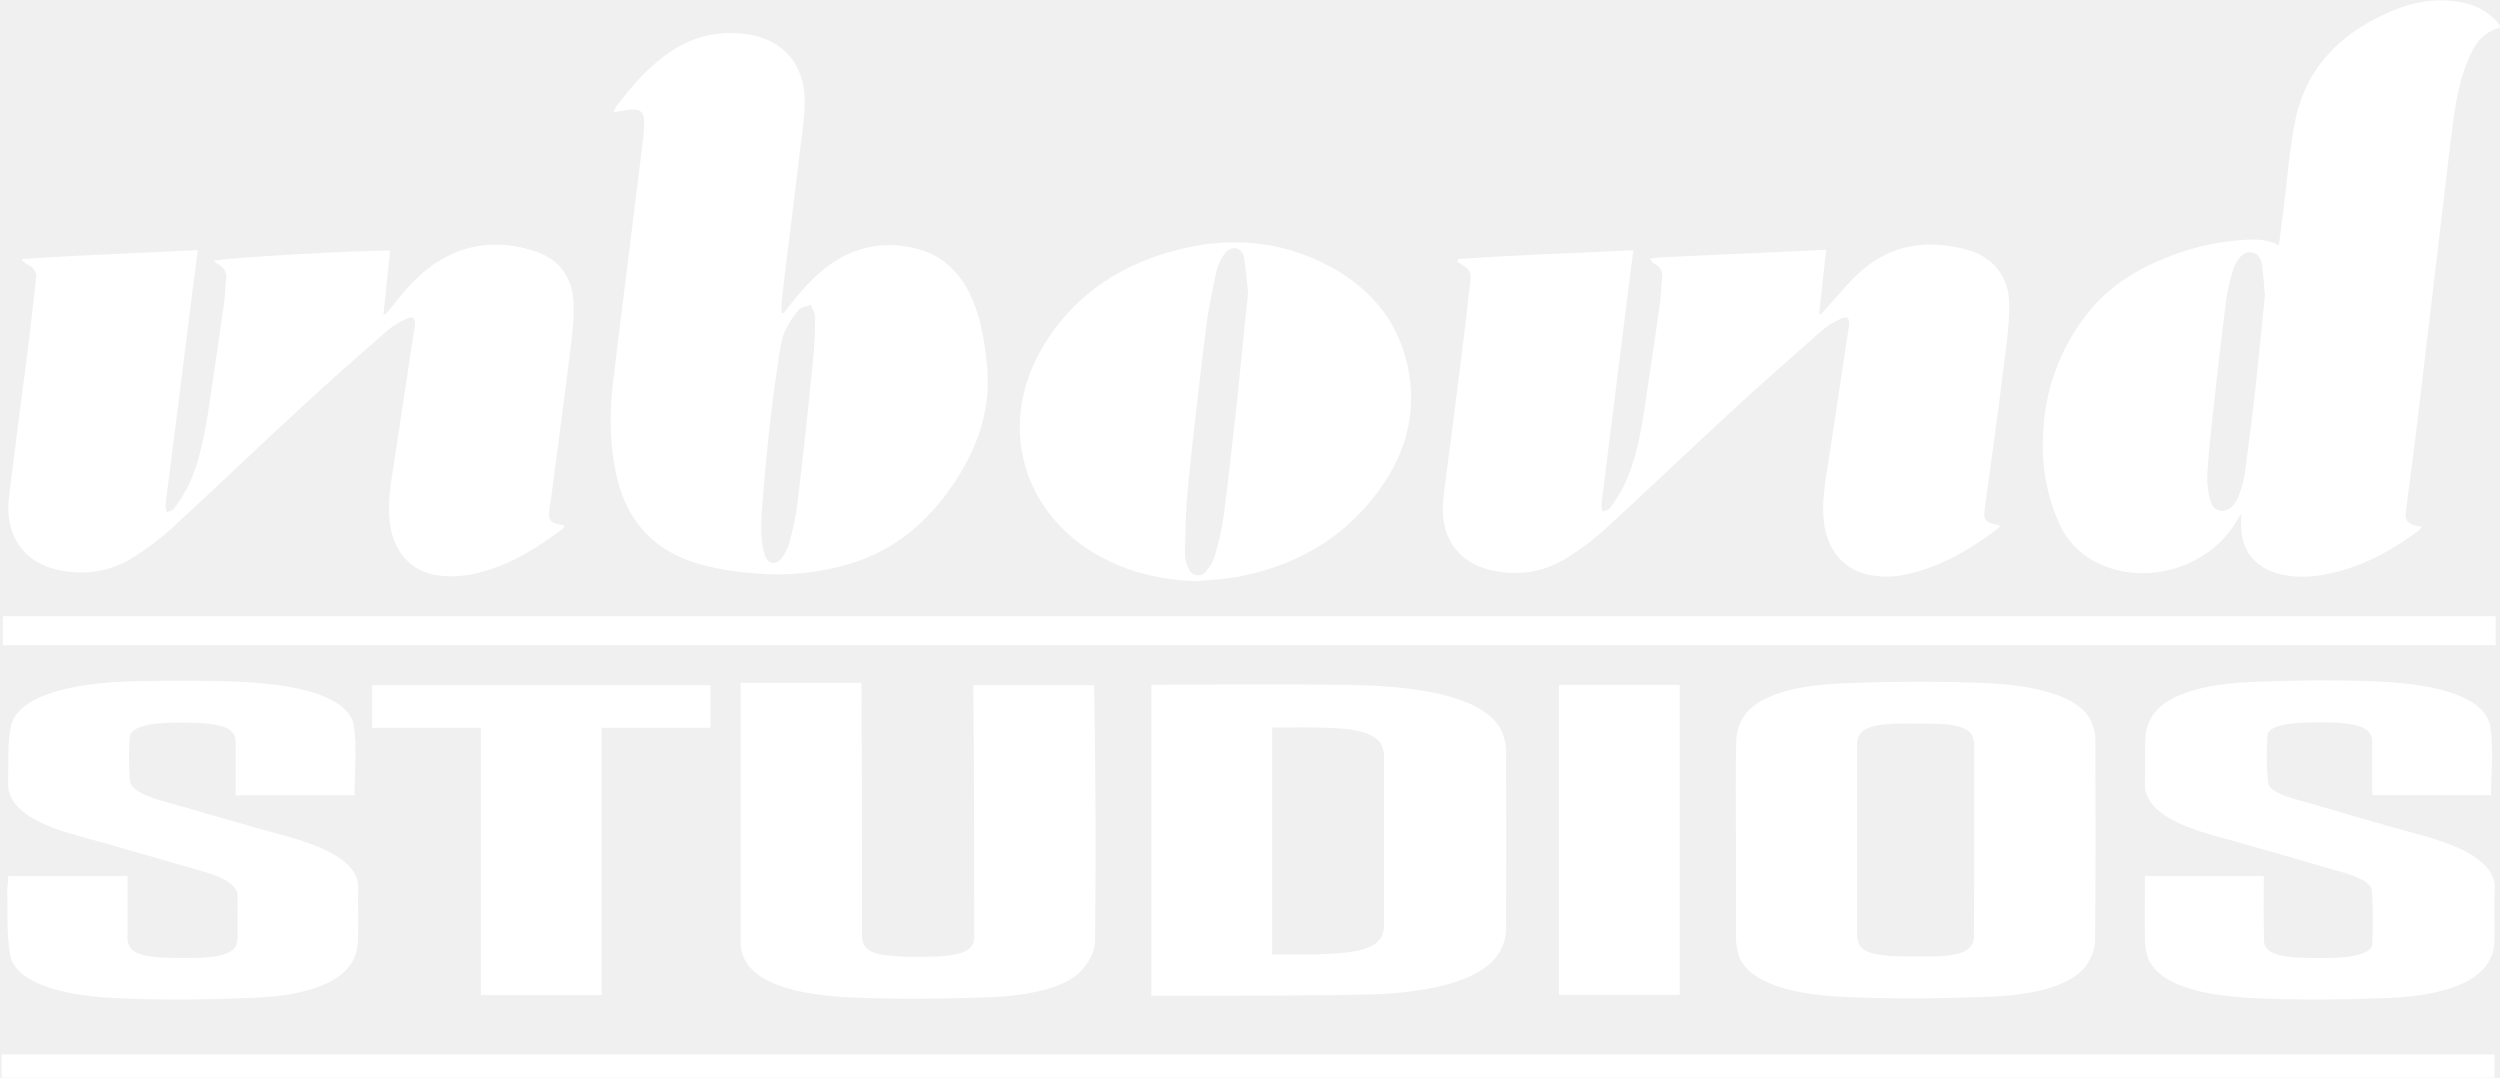
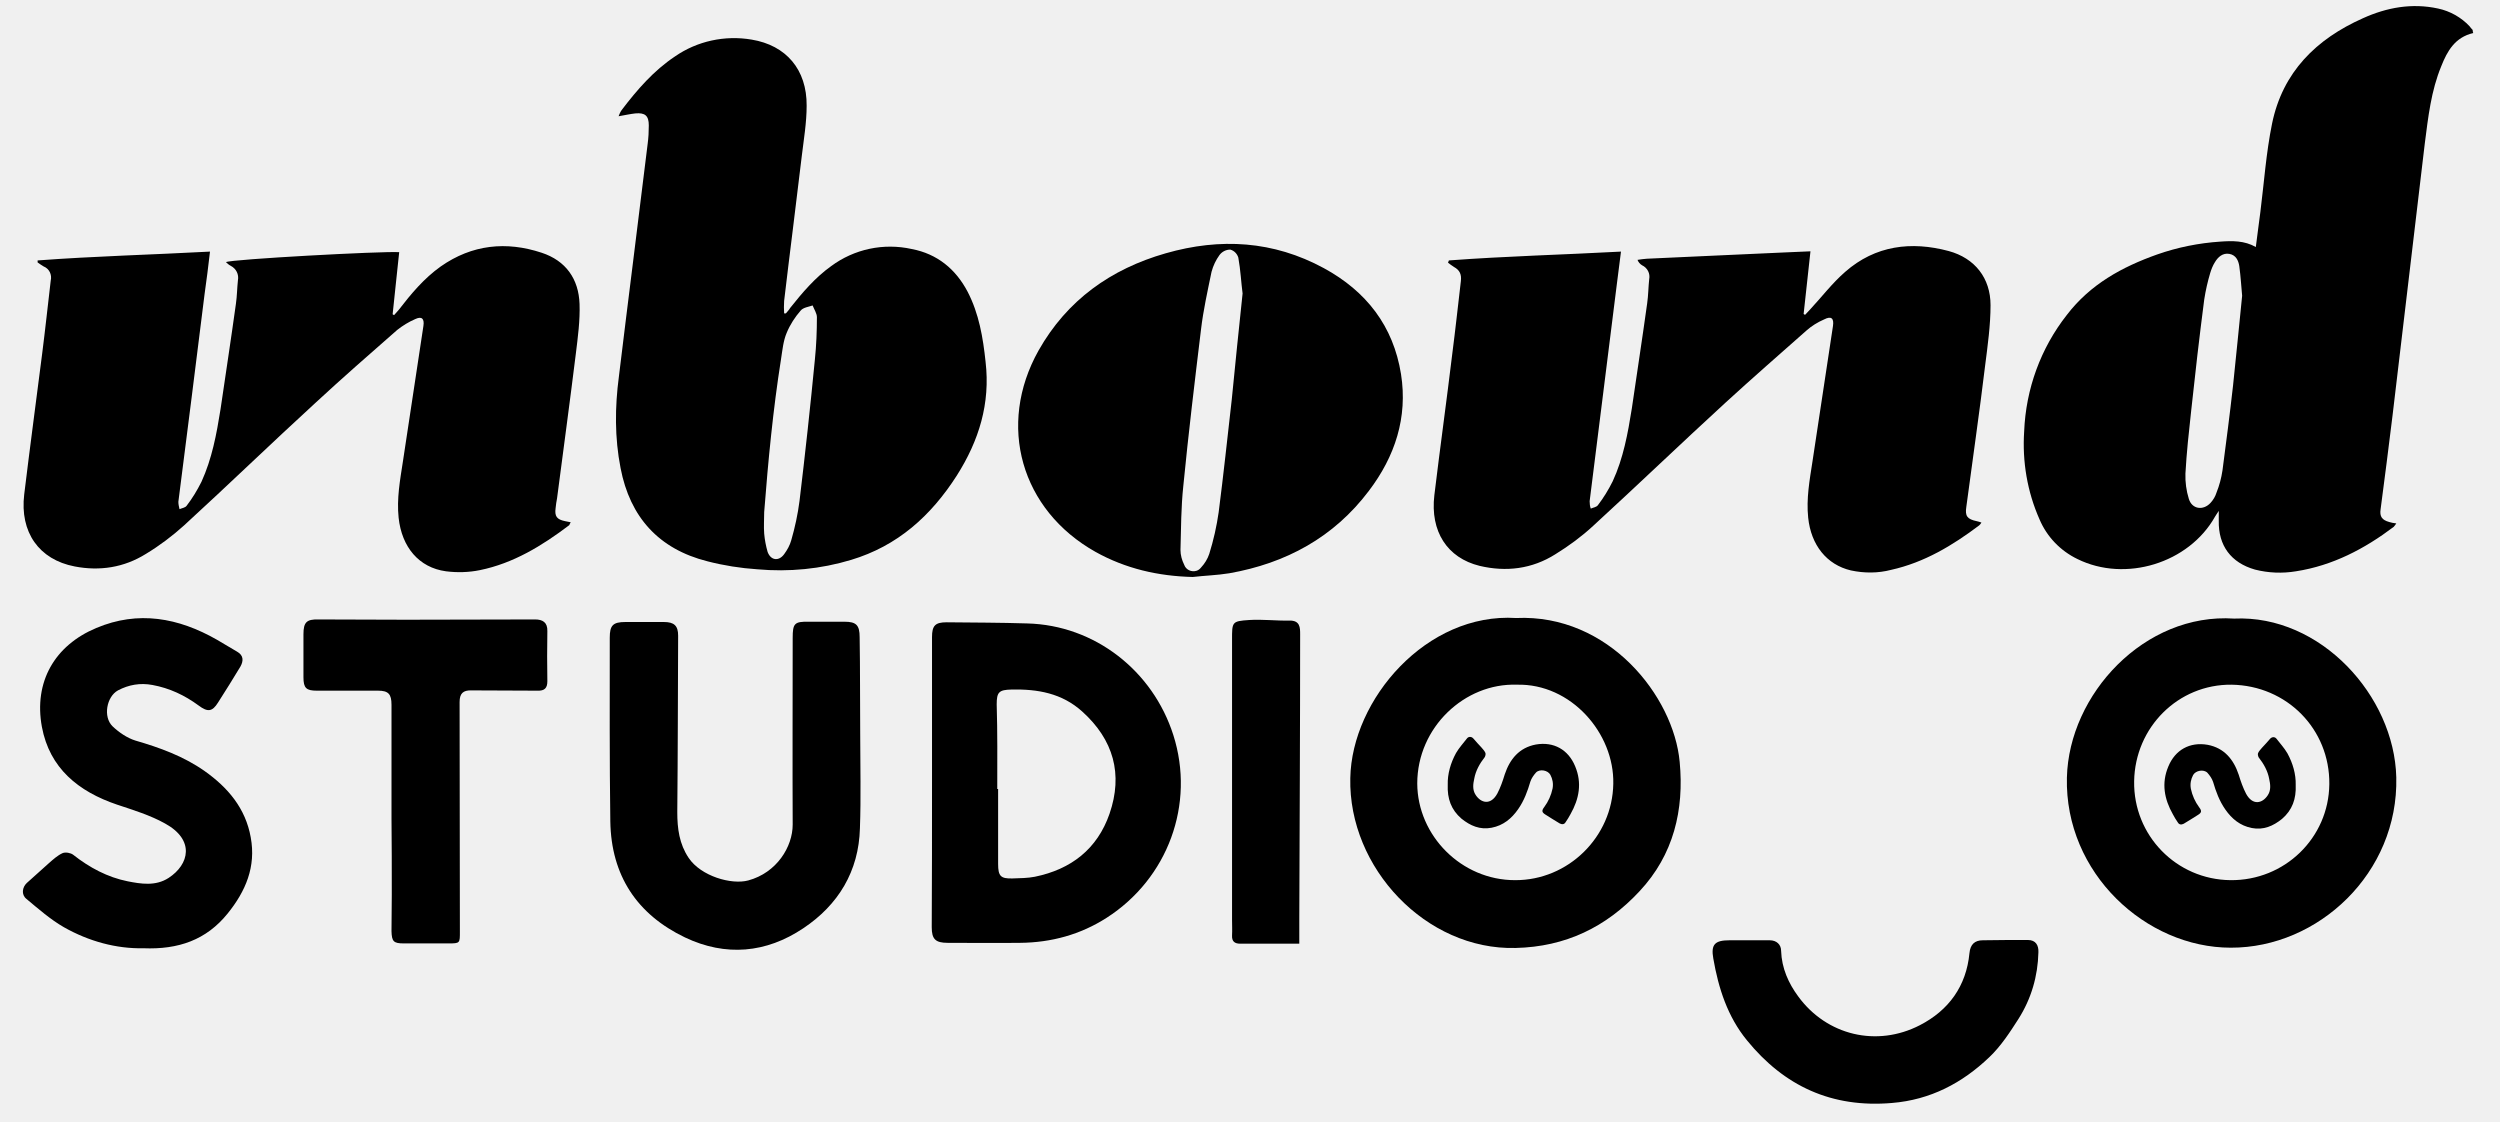
- <svg xmlns="http://www.w3.org/2000/svg" version="1.1" id="Layer_1" x="0px" y="0px" viewBox="0 0 862.5 371.8" style="enable-background:new 0 0 862.5 371.8;" xml:space="preserve">
-   <style type="text/css">
- 	.st0{fill:#FFFFFF;}
- </style>
+ <svg xmlns="http://www.w3.org/2000/svg" version="1.1" id="Layer_1" x="0px" y="0px" viewBox="0 0 877.4 393.6" style="enable-background:new 0 0 877.4 393.6;" xml:space="preserve">
  <g>
-     <path class="st0" d="M397.2,343.5V236.3c1.6,0,3-0.1,4.4-0.1c19.3,0,38.5-0.1,57.8,0c6.6,0,13.3,0.2,19.8,0.7   c22.6,1.8,35.9,7.3,39.2,16.2c0.8,1.9,1.2,4,1.2,6.1c0.1,20.4,0.1,40.8,0,61.1c0,2.7-0.7,5.3-2,7.7c-4.7,9-20.6,14.4-45.3,15.1   c-15.5,0.4-31,0.3-46.6,0.4C416.3,343.5,407,343.5,397.2,343.5z M438.9,251v78.3h10.5c21.6,0,28.1-2.4,28.1-10.4   c0-19.2,0-38.5,0-57.7c0-1.6-0.3-3.2-1.1-4.6c-1.8-3.1-7.5-5.1-16-5.4C453.3,250.8,446.1,251,438.9,251z" />
-     <path class="st0" d="M598.9,289.7c0-11.4-0.2-22.9,0.1-34.3c0.1-2.9,1-5.8,2.6-8.2c4.2-6.5,15.7-10.7,33.4-11.4   c16.1-0.7,32.7-0.8,48.9-0.2c22.7,0.9,35.4,6.1,38.1,14.6c0.6,1.7,0.9,3.4,0.9,5.2c0.1,23,0.1,46-0.1,68.9c-0.1,3-1.1,5.9-2.8,8.4   c-4.1,6.2-15.1,10.3-32,11.1c-16.8,0.7-34,0.9-50.8,0.2c-22.6-0.9-35.2-6.4-37.5-15c-0.5-1.9-0.8-3.9-0.8-5.9   C598.9,312,598.9,300.8,598.9,289.7z M681.1,289.8c0-10.9,0-21.9,0-32.8c0-1.2-0.3-2.3-0.8-3.4c-1.2-2.3-5.3-3.7-11.7-3.9   c-4-0.1-8.1-0.1-12.1-0.1c-10.3,0.1-14.6,1.6-15.6,5.4c-0.1,0.7-0.2,1.3-0.2,2c0,21.9,0,43.8,0,65.6c0,1.1,0.2,2.2,0.7,3.2   c1.1,2.3,4.7,3.7,10.9,4c4.6,0.2,9.4,0.2,14,0.2c9.1-0.1,13.1-1.6,14.4-4.9c0.3-0.8,0.4-1.7,0.3-2.5   C681.1,311.7,681.1,300.7,681.1,289.8L681.1,289.8z" />
-     <path class="st0" d="M255.5,235.6h41.7v2.9c0.2,28.1,0.2,56.2,0.2,84.2c0,5.9,4.1,7.4,19.9,7.4c14.3,0,18.8-1.7,18.8-7   c0-28.1,0-56.3-0.3-84.4v-2.3h41.7v1.7c0.5,28.8,0.6,57.6,0.3,86.4c0,3.4-1.7,6.9-4.5,10.1c-5,5.8-17.2,9-33,9.5   c-15.5,0.5-31.5,0.7-46.9,0c-23.5-1.1-35.6-6.8-37.6-16.2c-0.2-1.1-0.3-2.2-0.3-3.2c0-28.9,0-57.7,0-86.6L255.5,235.6z" />
-     <path class="st0" d="M2.8,302.2H44v1.7c0,6.6,0,13.2,0,19.8c0,5.2,4.6,6.8,18.6,6.8c2.3,0,4.6,0,6.9-0.1c7-0.3,10.9-1.7,12-4.3   c0.4-1.3,0.6-2.6,0.5-4c0-4.2-0.1-8.4,0-12.5c0.2-3.6-3.5-6.5-11.4-8.8c-14.5-4.1-28.8-8.4-43.5-12.4c-16.7-4.5-24.5-10.5-24.3-18   c0.2-6.5-0.3-13.1,0.9-19.6C5.6,241,22,235.3,48.3,235c11.9-0.2,24-0.3,35.7,0.3c23,1.1,36.9,6.5,38.1,15.2   c1.1,7.9,0.2,15.8,0.2,23.9h-41v-1.9c0-5.6,0-11.1,0-16.7c-0.1-4.7-4.8-6.4-17.6-6.5c-2.1,0-4.3,0-6.4,0.1   c-7.9,0.4-12.3,2-12.5,4.9c-0.4,5-0.4,9.9,0,14.9c0.2,2.9,4.3,5.1,10.5,6.9c14.5,4.1,28.8,8.4,43.5,12.4   c16.5,4.5,25.1,10.3,24.8,17.9c-0.2,6.4,0.2,12.8-0.2,19.2c-0.2,2.8-1.2,5.5-2.9,7.7c-4.4,6.1-15.5,10.2-32.3,10.9   c-15.6,0.7-31.8,0.9-47.3,0.2c-22.6-0.9-36-6.5-37.4-15c-1.3-7.7-0.8-15.4-1-23C2.8,305,2.8,303.6,2.8,302.2z" />
-     <path class="st0" d="M781,302.2v2.1c0,6.8-0.1,13.7,0.1,20.5c0.1,3.9,5.1,5.6,15.5,5.7c3.1,0,6.2,0.1,9.3-0.1   c7.5-0.3,12.4-1.9,12.5-4.7c0.3-6.1,0.3-12.2-0.1-18.4c-0.2-3-5.5-5.1-11.7-6.8c-14.2-4.1-28.2-8.2-42.6-12.2   c-16.6-4.5-24.4-10.5-24-18.1c0.3-5.3-0.2-10.7,0.2-16c0.2-2.8,1.1-5.4,2.7-7.7c4.5-6.5,16.2-10.5,33.8-11.2   c14.3-0.6,29.1-0.8,43.4-0.2c24,1,37.7,6.5,39.1,15.8c1.2,7.7,0.2,15.5,0.2,23.4h-40.8c-0.1-0.6-0.2-1.1-0.2-1.7   c0-5.6,0-11.1,0-16.7c0-5-4.8-6.7-18.4-6.7c-2.3,0-4.6,0.1-6.8,0.2c-6.5,0.4-10.7,1.8-10.9,4.2c-0.4,5.5-0.4,11,0.2,16.5   c0.3,2.6,5.2,4.5,10.7,6c14.2,4,28.2,8.3,42.7,12.2C853,293,861.2,299,860.7,307c-0.4,6.2,0.1,12.5-0.2,18.7   c-0.1,2.2-0.8,4.3-1.9,6.1c-4,7-15.3,11.7-34.6,12.5c-15.6,0.6-31.7,0.8-47.2,0c-21-1-32.7-6-35.7-13.7c-0.8-2.3-1.1-4.7-1.1-7.1   c-0.1-7.1,0-14.2,0-21.3H781z" />
-     <path class="st0" d="M207.6,251.1v92.2h-41.7v-92.2h-37.5v-14.7h116.7v14.7L207.6,251.1L207.6,251.1z" />
-     <path class="st0" d="M579.5,343.2h-41.7V236.3h41.7V343.2z" />
+     <path d="M868,11.6c-6.4,1.5-9.1,6.3-11.2,11.6c-3.6,8.7-4.6,17.9-5.8,27.2c-3.7,31.8-7.6,63.6-11.3,95.3c-1.3,11-2.8,22.1-4.2,33   c-0.4,2.6,0.5,3.8,3,4.5c0.7,0.2,1.5,0.4,2.5,0.5c-0.2,0.4-0.6,0.8-0.9,1.2c-10.2,7.7-21.4,13.6-34.3,15.6   c-4.8,0.8-9.7,0.6-14.4-0.6c-8.4-2.4-12.9-8.4-12.7-17.2v-3.4c-0.6,1-1,1.4-1.3,2c-9.2,16.4-31.5,23.2-48.3,14.9   c-6-2.9-10.7-7.8-13.3-13.9c-4.3-9.7-6.1-20.3-5.4-30.9c0.6-14.9,5.8-29.2,15-40.9c8.2-10.7,19.3-16.8,31.7-21.2   c7.1-2.5,14.6-4,22.1-4.5c4.2-0.3,8.5-0.4,12.5,1.9c0.5-4.2,1.1-8.2,1.6-12.3c1.3-10.3,2-20.7,4.1-31c3.7-18.1,15.5-29.7,31.9-37   c8.4-3.8,17.2-5.4,26.4-3.4c4.2,0.9,8.1,3.1,11,6.2c0.3,0.4,0.7,0.9,1.1,1.3C867.8,10.9,867.9,11.3,868,11.6z M786.9,103.8   c-0.3-3.1-0.5-6.8-1-10.4c-0.3-2-1.2-3.9-3.5-4.3s-4,1.1-5.1,3c-0.7,1.1-1.2,2.4-1.6,3.7c-0.9,3-1.6,6.1-2.1,9.3   c-1.7,13.1-3.2,26.1-4.6,39.2c-0.8,7.3-1.6,14.6-2,21.9c-0.1,3,0.3,6,1.2,8.9c1.1,3.6,5,4.2,7.6,1.4c1-1.1,1.7-2.3,2.1-3.6   c1-2.5,1.7-5.1,2.1-7.8c1.3-9.9,2.6-19.9,3.7-29.7C784.8,125,785.8,114.7,786.9,103.8z" />
+     <path d="M275.8,110c0.5-0.6,1.1-1.2,1.5-1.9c4.3-5.4,8.8-10.7,14.4-14.7c8.1-6,18.4-8.2,28.3-6c8.9,1.7,15.4,7,19.6,15   c4,7.7,5.4,16.1,6.3,24.6c1.7,14.6-2.3,27.6-10.1,39.9c-9.1,14.2-20.8,24.7-37.1,29.6c-10.6,3.2-21.8,4.3-32.9,3.3   c-5.9-0.4-11.7-1.3-17.5-2.8c-17.1-4.3-27.2-15.5-30.5-32.7c-2.1-10.7-2-21.5-0.6-32.1c3.3-27.3,6.8-54.5,10.1-81.7   c0.3-2.2,0.4-4.3,0.4-6.5c0-3.4-1.3-4.5-4.7-4.2c-1.8,0.2-3.6,0.6-5.9,1c0.3-0.8,0.6-1.5,1.1-2.2c5.4-7.1,11.2-13.8,18.7-18.8   c7.8-5.4,17.5-7.5,26.9-5.9c12.1,2,19.4,10.5,19.3,23.2c0,5.9-1,11.8-1.7,17.6c-2,17-4.2,33.9-6.2,50.9c-0.1,1.5-0.1,3,0,4.4   L275.8,110z M268.2,179.7c0,2.5-0.2,5.1,0,7.6c0.2,2.2,0.6,4.3,1.2,6.4c1.1,3,3.9,3.4,5.8,0.8c1.1-1.5,2-3.1,2.5-4.9   c1.3-4.5,2.3-9.1,2.9-13.8c2-16.6,3.8-33.1,5.4-49.7c0.5-4.9,0.7-9.8,0.7-14.8c0-1.3-1-2.8-1.5-4.1c-1.4,0.5-3.3,0.7-4.2,1.8   c-2,2.3-3.7,4.9-4.9,7.8c-1.2,2.8-1.5,6.1-2,9.3C271.3,143.8,269.6,161.7,268.2,179.7L268.2,179.7z" />
+     <path d="M13.2,91.4c20-1.5,40.1-2,60.5-3.1c-0.6,5.2-1.2,10-1.9,14.9c-3,24.3-6.1,48.6-9.2,72.9c0,0.9,0.2,1.7,0.4,2.6   c0.9-0.4,2-0.5,2.5-1.2c2-2.6,3.7-5.4,5.2-8.4c3.7-8.1,5.3-16.7,6.7-25.5c1.8-12.3,3.7-24.7,5.4-37c0.4-2.7,0.4-5.4,0.7-8.2   c0.4-2.1-0.6-4.1-2.5-5.1c-0.6-0.3-1.2-0.8-1.7-1.3c1.5-1,54.9-3.9,60.8-3.5c-0.8,7.2-1.5,14.5-2.3,21.8l0.5,0.3   c0.5-0.6,1.1-1.2,1.6-1.8c4.4-5.7,8.9-11.1,14.8-15.3c11-7.7,23-8.9,35.4-4.8c8.5,2.8,13,9.2,13.3,18c0.2,5.8-0.6,11.7-1.3,17.4   c-2.1,17-4.4,33.9-6.6,50.8c-0.2,1.1-0.4,2.2-0.5,3.4c-0.4,2.9,0.4,4,3.3,4.6l2,0.4c-0.2,0.4-0.4,0.6-0.5,1   c-9.5,7.2-19.6,13.4-31.4,15.8c-3.9,0.8-8,0.9-11.9,0.4c-9.5-1.3-15.5-8.5-16.6-18.8c-0.7-6.7,0.5-13.2,1.5-19.7   c2.4-15.8,4.8-31.7,7.2-47.6c0.4-2.6-0.6-3.5-2.9-2.4c-2.3,1-4.4,2.3-6.3,3.8c-9.6,8.4-19.3,16.9-28.6,25.5   c-15.5,14.2-30.7,28.9-46.2,43.1c-4.1,3.7-8.6,7.1-13.4,10c-7.7,4.8-16.2,6.1-25,4.4c-12.5-2.4-19.3-12-17.7-25.3   c2-16.5,4.2-32.9,6.3-49.4c1.1-8.6,2-17.1,3-25.6c0.5-2.1-0.5-4.2-2.5-5c-0.7-0.4-1.4-0.9-2.1-1.4L13.2,91.4z" />
+     <path d="M508.5,91.4c20-1.5,40.1-2,60.4-3.1c-0.5,4.2-1,8-1.5,11.8c-3.2,25.3-6.3,50.6-9.5,75.8c0,0.9,0.1,1.8,0.4,2.6   c0.9-0.4,2-0.5,2.5-1.2c2-2.6,3.7-5.4,5.2-8.4c3.7-8,5.3-16.7,6.7-25.5c1.8-12.4,3.7-24.7,5.4-37c0.4-2.8,0.4-5.6,0.7-8.4   c0.4-2-0.6-4-2.5-4.9c-0.7-0.4-1.3-1.1-1.6-1.9c1.1-0.2,2.2-0.3,3.3-0.4c16-0.7,32-1.5,48.2-2.2l9.2-0.4c-0.8,7.5-1.6,14.8-2.4,22   l0.5,0.3l1.6-1.7c4.2-4.5,7.9-9.4,12.5-13.4c10.6-9.3,23.2-10.8,36.3-7.3c9.2,2.5,14.7,9.5,14.7,19c0,7-1,14.2-1.9,21.2   c-2,16.6-4.4,33-6.6,49.6c-0.5,3.2,0.3,4.3,3.6,5c0.6,0.1,1.1,0.3,1.7,0.5c-0.2,0.4-0.5,0.7-0.8,1c-9.3,7-19.2,13-30.9,15.6   c-4.6,1.2-9.4,1.2-14.1,0.2c-8.5-2-14-8.9-15-18.5c-0.7-6.7,0.5-13.2,1.5-19.7c2.4-15.8,4.8-31.7,7.2-47.6c0.4-2.7-0.6-3.6-3.1-2.3   c-2.3,1-4.4,2.3-6.2,3.9c-9.5,8.4-19,16.7-28.4,25.3c-15.6,14.3-30.8,28.9-46.4,43.2c-4.1,3.8-8.6,7.1-13.3,10   c-8.2,5.2-17.3,6.3-26.6,4.1c-11.4-2.8-17.4-12.1-15.9-24.8c2-16.6,4.3-33.1,6.3-49.7c1.1-8.5,2-16.9,3-25.4c0.3-2.4-0.4-3.9-2.4-5   c-0.7-0.4-1.4-1-2.1-1.5L508.5,91.4z" />
+     <path d="M418.6,202.5c-12.1-0.3-23.5-2.9-34.1-8.8c-26.2-14.7-34.7-44.5-20-70.7c10-17.7,25.4-28.6,44.6-34.1s37.8-4.4,55.5,5.2   c14.9,8.1,24.4,20.3,27.1,37.2c2.4,15.2-2.1,28.9-11.3,41c-12.3,16.3-29.1,25.4-49,28.9C427.1,201.9,422.9,202,418.6,202.5z    M436.1,103c-0.5-3.7-0.7-8.2-1.5-12.6c-0.4-1.3-1.4-2.4-2.8-2.8c-1.5,0-2.9,0.7-3.8,1.9c-1.3,1.8-2.2,3.7-2.8,5.9   c-1.4,6.8-2.9,13.5-3.7,20.3c-2.2,18.2-4.4,36.4-6.2,54.8c-0.8,7.5-0.8,15-1,22.5c0,1.8,0.5,3.6,1.3,5.2c0.6,1.8,2.6,2.7,4.4,2.1   c0.6-0.2,1.1-0.6,1.5-1.1c1.3-1.4,2.3-3,2.9-4.8c1.5-4.8,2.6-9.7,3.3-14.6c1.7-13.2,3.1-26.4,4.6-39.6   C433.5,128.2,434.7,116,436.1,103z" />
  </g>
  <g>
-     <path class="st0" d="M862.5,9.6c-6.4,1.5-9.1,6.3-11.2,11.6c-3.6,8.7-4.6,17.9-5.8,27.2c-3.7,31.8-7.6,63.6-11.3,95.3   c-1.3,11-2.8,22.1-4.2,33c-0.4,2.6,0.5,3.8,3,4.5c0.7,0.2,1.5,0.4,2.5,0.5c-0.2,0.4-0.6,0.8-0.9,1.2c-10.2,7.7-21.4,13.6-34.3,15.6   c-4.8,0.8-9.7,0.6-14.4-0.6c-8.4-2.4-12.9-8.4-12.7-17.2v-3.4c-0.6,1-1,1.4-1.3,2c-9.2,16.4-31.5,23.2-48.3,14.9   c-6-2.9-10.7-7.8-13.3-13.9c-4.3-9.7-6.1-20.3-5.4-30.9c0.6-14.9,5.8-29.2,15-40.9c8.2-10.7,19.3-16.8,31.7-21.2   c7.1-2.5,14.6-4,22.1-4.5c4.2-0.3,8.5-0.4,12.5,1.9c0.5-4.2,1.1-8.2,1.6-12.3c1.3-10.3,2-20.7,4.1-31c3.7-18.1,15.5-29.7,31.9-37   C832.2,0.6,841-1,850.2,1c4.2,0.9,8.1,3.1,11,6.2c0.3,0.4,0.7,0.9,1.1,1.3C862.3,8.9,862.4,9.2,862.5,9.6z M781.4,101.8   c-0.3-3.1-0.5-6.8-1-10.4c-0.3-2-1.2-3.9-3.5-4.3s-4,1.1-5.1,3c-0.7,1.1-1.2,2.4-1.6,3.7c-0.9,3-1.6,6.1-2.1,9.3   c-1.7,13.1-3.2,26.1-4.6,39.2c-0.8,7.3-1.6,14.6-2,21.9c-0.1,3,0.3,6,1.2,8.9c1.1,3.6,5,4.2,7.6,1.4c1-1.1,1.7-2.3,2.1-3.6   c1-2.5,1.7-5.1,2.1-7.8c1.3-9.9,2.6-19.9,3.7-29.7C779.3,123,780.3,112.7,781.4,101.8z" />
-     <path class="st0" d="M270.3,108c0.5-0.6,1.1-1.2,1.5-1.9c4.3-5.4,8.8-10.7,14.4-14.7c8.1-6,18.4-8.2,28.3-6c8.9,1.7,15.4,7,19.6,15   c4,7.7,5.4,16.1,6.3,24.6c1.7,14.6-2.3,27.6-10.1,39.9c-9.1,14.2-20.8,24.7-37.1,29.6c-10.6,3.2-21.8,4.3-32.9,3.3   c-5.9-0.4-11.7-1.3-17.5-2.8c-17.1-4.3-27.2-15.5-30.5-32.7c-2.1-10.7-2-21.5-0.6-32.1c3.3-27.3,6.8-54.5,10.1-81.7   c0.3-2.2,0.4-4.3,0.4-6.5c0-3.4-1.3-4.5-4.7-4.2c-1.8,0.2-3.6,0.6-5.9,1c0.3-0.8,0.6-1.5,1.1-2.2c5.4-7.1,11.2-13.8,18.7-18.8   c7.8-5.4,17.5-7.5,26.9-5.9c12.1,2,19.4,10.5,19.3,23.2c0,5.9-1,11.8-1.7,17.6c-2,17-4.2,33.9-6.2,50.9c-0.1,1.5-0.1,3,0,4.4   L270.3,108z M262.7,177.7c0,2.5-0.2,5.1,0,7.6c0.2,2.2,0.6,4.3,1.2,6.4c1.1,3,3.9,3.4,5.8,0.8c1.1-1.5,2-3.1,2.5-4.9   c1.3-4.5,2.3-9.1,2.9-13.8c2-16.6,3.8-33.1,5.4-49.7c0.5-4.9,0.7-9.8,0.7-14.8c0-1.3-1-2.8-1.5-4.1c-1.4,0.5-3.3,0.7-4.2,1.8   c-2,2.3-3.7,4.9-4.9,7.8c-1.2,2.8-1.5,6.1-2,9.3C265.8,141.7,264.1,159.7,262.7,177.7L262.7,177.7z" />
-     <path class="st0" d="M7.7,89.4c20-1.5,40.1-2,60.5-3.1c-0.6,5.2-1.2,10-1.9,14.9c-3,24.3-6.1,48.6-9.2,72.9c0,0.9,0.2,1.7,0.4,2.6   c0.9-0.4,2-0.5,2.5-1.2c2-2.6,3.7-5.4,5.2-8.4c3.7-8.1,5.3-16.7,6.7-25.5c1.8-12.3,3.7-24.7,5.4-37c0.4-2.7,0.4-5.4,0.7-8.2   c0.4-2.1-0.6-4.1-2.5-5.1c-0.6-0.3-1.2-0.8-1.7-1.3c1.5-1,54.9-3.9,60.8-3.5c-0.8,7.2-1.5,14.5-2.3,21.8l0.5,0.3   c0.5-0.6,1.1-1.2,1.6-1.8c4.4-5.7,8.9-11.1,14.8-15.3c11-7.7,23-8.9,35.4-4.8c8.5,2.8,13,9.2,13.3,18c0.2,5.8-0.6,11.7-1.3,17.4   c-2.1,17-4.4,33.9-6.6,50.8c-0.2,1.1-0.4,2.2-0.5,3.4c-0.4,2.9,0.4,4,3.3,4.6l2,0.4c-0.2,0.4-0.4,0.6-0.5,1   c-9.5,7.2-19.6,13.4-31.4,15.8c-3.9,0.8-8,0.9-11.9,0.4c-9.5-1.3-15.5-8.5-16.6-18.8c-0.7-6.7,0.5-13.2,1.5-19.7   c2.4-15.8,4.8-31.7,7.2-47.6c0.4-2.6-0.6-3.5-2.9-2.4c-2.3,1-4.4,2.3-6.3,3.8c-9.6,8.4-19.3,16.9-28.6,25.5   c-15.5,14.2-30.7,28.9-46.2,43.1c-4.1,3.7-8.6,7.1-13.3,10c-7.7,4.8-16.2,6.1-25,4.4c-12.5-2.4-19.3-12-17.7-25.3   c2-16.5,4.2-32.9,6.3-49.4c1.1-8.6,2-17.1,3-25.6c0.5-2.1-0.5-4.2-2.5-5c-0.7-0.4-1.4-0.9-2.1-1.4L7.7,89.4z" />
-     <path class="st0" d="M503,89.4c20-1.5,40.1-2,60.5-3.1c-0.5,4.2-1,8-1.5,11.8c-3.2,25.3-6.3,50.6-9.5,75.8c0,0.9,0.1,1.8,0.4,2.6   c0.9-0.4,2-0.5,2.5-1.2c2-2.6,3.7-5.4,5.2-8.4c3.7-8,5.3-16.7,6.7-25.5c1.8-12.4,3.7-24.7,5.4-37c0.4-2.8,0.4-5.6,0.7-8.4   c0.4-2-0.6-4-2.5-4.9c-0.7-0.4-1.3-1.1-1.6-1.9c1.1-0.2,2.2-0.3,3.3-0.4c16-0.7,32-1.5,48.2-2.2l9.2-0.4c-0.8,7.5-1.6,14.8-2.4,22   l0.5,0.3l1.6-1.7c4.2-4.5,7.9-9.4,12.5-13.4c10.6-9.3,23.2-10.8,36.3-7.3c9.2,2.5,14.7,9.5,14.7,19c0,7-1,14.2-1.9,21.2   c-2,16.6-4.4,33-6.6,49.6c-0.5,3.2,0.3,4.3,3.6,5c0.6,0.1,1.1,0.3,1.7,0.5c-0.2,0.4-0.5,0.7-0.8,1c-9.3,7-19.2,13-30.9,15.6   c-4.6,1.2-9.4,1.2-14.1,0.2c-8.5-2-14-8.9-15-18.5c-0.7-6.7,0.5-13.2,1.5-19.7c2.4-15.8,4.8-31.7,7.2-47.6c0.4-2.7-0.6-3.6-3.1-2.3   c-2.3,1-4.4,2.3-6.2,3.9c-9.5,8.4-19,16.7-28.4,25.3c-15.6,14.3-30.8,28.9-46.4,43.2c-4.1,3.8-8.6,7.1-13.3,10   c-8.2,5.2-17.3,6.3-26.6,4.1c-11.4-2.8-17.5-12.1-15.9-24.8c2-16.6,4.3-33.1,6.3-49.7c1.1-8.5,2-16.9,3-25.4c0.3-2.4-0.4-3.9-2.4-5   c-0.7-0.4-1.4-1-2.1-1.5L503,89.4z" />
-     <path class="st0" d="M413.1,200.5c-12.1-0.3-23.5-2.9-34.1-8.8c-26.2-14.7-34.7-44.5-20-70.7c10-17.7,25.4-28.6,44.6-34.1   s37.8-4.4,55.5,5.2c14.9,8.1,24.4,20.3,27.1,37.2c2.4,15.2-2.1,28.9-11.3,41c-12.3,16.3-29.1,25.4-49,28.9   C421.6,199.9,417.4,200,413.1,200.5z M430.6,101c-0.5-3.7-0.7-8.2-1.5-12.6c-0.4-1.3-1.4-2.4-2.8-2.8c-1.5,0-2.9,0.7-3.8,1.9   c-1.3,1.8-2.2,3.7-2.8,5.9c-1.4,6.8-2.9,13.5-3.7,20.3c-2.2,18.2-4.4,36.4-6.2,54.8c-0.8,7.5-0.8,15-1,22.5c0,1.8,0.5,3.6,1.3,5.2   c0.6,1.8,2.6,2.7,4.4,2.1c0.6-0.2,1.1-0.6,1.5-1.1c1.3-1.4,2.3-3,2.9-4.8c1.5-4.8,2.6-9.7,3.3-14.6c1.7-13.2,3.1-26.4,4.6-39.6   C428,126.2,429.2,114,430.6,101z" />
+     <path d="M532.1,216.9c32.5-1.5,55.3,27.5,57.4,50.5c1.6,16.8-2.1,32.6-14.1,45.4c-11.7,12.6-26,19.5-43.5,19.9   c-31.4,0.8-58.7-28.1-58-59.6C474.4,245.4,500.7,214.9,532.1,216.9z M532.3,240.3c-18.2-0.6-34.9,14.9-34.9,34.7   c0.1,18.3,15.5,33.9,34.3,33.9c18.7,0.1,34.2-15.2,34.5-33.8C566.6,257.4,551.4,239.8,532.3,240.3z" />
+     <path d="M784.1,217.1c30.3-1.4,56.2,27.1,56.9,55.7c0.8,33.6-27.4,59.9-58.1,59.8c-29.7,0-58.3-26.1-57.5-59.7   C726.1,243.7,752.6,215,784.1,217.1z M817.5,275.2c0.2-19.3-14.9-34.6-34.3-34.9c-18.7-0.2-33.9,14.9-34.2,33.9   c-0.3,19,14.8,34.5,33.8,34.7C801.8,309.1,817.3,294.1,817.5,275.2z" />
+     <path d="M327.1,274.3c0-16.9,0-33.8,0-50.7c0-4,1.1-5.2,5.1-5.2c9.4,0.1,18.8,0.1,28.3,0.4c23.7,0.6,44.1,16.6,51.3,39.2   c7.7,24.2-1.9,50.3-23.4,64.1c-9.2,5.9-19.4,8.7-30.4,8.8c-8.5,0.1-16.9,0-25.4,0c-4.3,0-5.6-1.3-5.6-5.5   C327.1,308.3,327.1,291.3,327.1,274.3C327.1,274.3,327.1,274.3,327.1,274.3z M350,276.9c0.1,0,0.2,0,0.3,0c0,8.8,0,17.5,0,26.3   c0,4.3,0.9,5.2,5,5.1c2.7-0.1,5.4-0.1,7.9-0.6c12.7-2.6,21.9-9.7,26.2-22.1c4.8-13.9,1.4-26-9.6-35.9c-7.1-6.4-15.6-7.9-24.8-7.7   c-4.4,0.1-5.2,0.9-5.2,5.2C350.1,257,350,266.9,350,276.9z" />
+     <path d="M301.9,257.7c0,11,0.3,22-0.1,33c-0.4,15.1-7.6,26.9-19.9,35.1c-13,8.7-27.2,10-41.5,3.2c-16.9-8.1-25.9-21.8-26.2-40.7   c-0.3-21.5-0.2-43-0.2-64.5c0-4.3,1.1-5.5,5.5-5.5c4.5,0,9,0,13.5,0c3.6,0,5,1.3,5,4.8c-0.1,20.6-0.1,41.3-0.3,61.9   c0,5.8,0.7,11.2,4,16.1c4.3,6.4,15,9.5,20.9,7.9c10-2.7,15.6-11.8,15.6-19.6c-0.1-21.8,0-43.6,0-65.5c0-5.1,0.6-5.8,5.7-5.7   c4.2,0,8.4,0,12.5,0c4.1,0,5.3,1.2,5.3,5.4C301.9,235,301.8,246.3,301.9,257.7C301.8,257.7,301.9,257.7,301.9,257.7z" />
+     <path d="M50.3,332.8c-9.4,0.2-19.1-2.4-27.9-7.4c-4.7-2.7-8.9-6.4-13.1-9.9c-1.9-1.5-1.5-4.1,0.1-5.6c2.6-2.3,5.2-4.7,7.8-7   c1.5-1.3,3-2.7,4.8-3.5c1-0.4,2.8-0.1,3.7,0.6c5.7,4.5,12.1,7.9,19.1,9.3c4.6,0.9,9.8,1.8,14.4-1.2c7.2-4.7,9.3-13.3-1.3-19.1   c-5.2-2.9-11.1-4.7-16.8-6.6c-13.6-4.6-23.7-12.8-26.4-27.3c-2.9-15.8,4.5-28.6,19.1-34.7c14.7-6.2,28.8-3.6,42.3,4.1   c2.4,1.4,4.7,2.8,7.1,4.2c2.3,1.3,2.3,3.2,1.2,5.2c-2.6,4.3-5.2,8.5-7.9,12.7c-2,3.2-3.6,3.4-6.8,1c-4.9-3.6-10.2-6.1-16.2-7.2   c-4.3-0.8-8.3-0.1-12.1,1.9c-4,2.2-5.3,9.3-1.9,12.6c2.2,2.1,5.1,4.1,8,5c8.6,2.5,16.9,5.5,24.3,10.7c8.2,5.8,14.4,13.1,16.2,23.3   c1.9,10.3-1.8,18.9-8.1,26.7C72.4,329.9,62.6,333.3,50.3,332.8z" />
+     <path d="M137.4,286.8c0-13.2,0-26.3,0-39.5c0-3.7-1.1-4.9-4.7-4.9c-7.2,0-14.4,0-21.5,0c-3.7,0-4.7-0.9-4.7-4.7c0-5,0-10.1,0-15.1   c0-4.2,1.1-5.3,5.2-5.2c10.3,0,20.6,0.1,30.8,0.1c15.1,0,30.2-0.1,45.3-0.1c2.6,0,4.4,1,4.3,4.1c-0.1,5.9-0.1,11.8,0,17.6   c0,2.4-1,3.4-3.5,3.3c-7.7-0.1-15.4,0-23.1-0.1c-3-0.1-4.2,1.1-4.2,4.1c0.1,26.8,0,53.6,0.1,80.5c0,4.1,0.1,4.2-4,4.2   c-5.2,0-10.5,0-15.7,0c-3.6,0-4.2-0.7-4.3-4.3c0-4.3,0.1-8.6,0.1-12.8C137.5,305,137.5,295.9,137.4,286.8   C137.5,286.8,137.4,286.8,137.4,286.8z" />
+     <path d="M613.4,330c2.6,0,5.1,0,7.7,0c2.4,0,4,1.5,4,3.7c0.2,6.1,2.6,11.4,6,16c10,13.7,27.6,17.9,42.7,10.1   c10.1-5.2,16.3-13.7,17.4-25.3c0.3-3.1,1.9-4.5,4.7-4.5c5.2-0.1,10.5-0.1,15.8-0.1c2.8,0,3.8,1.9,3.7,4.3c-0.2,8.4-2.5,16.3-7,23.4   c-3,4.7-6.2,9.6-10.2,13.4c-9.5,9.1-20.7,15-34.2,16.1c-21.1,1.8-37.8-5.9-50.9-22c-6.8-8.3-10-18.3-11.8-28.7   c-0.9-5,0.6-6.4,5.7-6.4C609.1,330,611.2,330,613.4,330C613.4,330,613.4,330,613.4,330z" />
+     <path d="M456,331.2c-7.2,0-13.9,0-20.7,0c-2,0-3-0.8-2.9-2.9c0.1-1.8,0-3.6,0-5.5c0-32.7,0-65.5,0-98.2c0-6.3-0.1-6.6,6-7   c4.7-0.3,9.4,0.3,14.1,0.2c3.8-0.1,3.8,2.5,3.8,4.8c0,33.4-0.2,66.8-0.3,100.1C456,325.4,456,328.1,456,331.2z" />
+     <path d="M508.1,275.4c-0.1-3.8,1-7.6,2.9-11.1c1.1-1.9,2.6-3.5,3.9-5.2c0.6-0.7,1.6-0.6,2.2,0.1c0.9,1.1,1.9,2.1,2.8,3.1   c0.5,0.6,1.1,1.2,1.4,1.9c0.2,0.4,0,1.1-0.2,1.5c-1.8,2.3-3.2,4.8-3.7,7.6c-0.4,1.8-0.7,3.9,0.5,5.7c1.9,2.9,5.3,3.7,7.6-0.5   c1.1-2.1,1.9-4.4,2.6-6.7c1.8-5.4,5.1-9.4,10.9-10.5c6.3-1.1,11.4,1.8,13.8,7.6c2.5,5.9,1.4,11.5-1.6,16.8c-0.5,1-1.1,1.9-1.7,2.8   c-0.5,0.9-1.3,0.9-2.1,0.5c-1.7-1-3.4-2.1-5-3.1c-1.3-0.8-1.4-1.4-0.4-2.7c1.4-1.9,2.4-4.1,2.9-6.5c0.3-1.7,0-3.3-0.8-4.8   c-0.9-1.6-3.7-2.1-5-0.8c-0.8,0.9-1.6,2-2,3.2c-1,3.4-2.2,6.7-4.3,9.7c-2.3,3.3-5.2,5.7-9.3,6.5c-4.1,0.8-7.5-0.7-10.6-3.2   C509.3,284.2,507.9,280.3,508.1,275.4z" />
+     <path d="M805.7,275.5c0.1-3.8-1-7.6-2.9-11.1c-1.1-1.9-2.6-3.5-3.9-5.2c-0.6-0.7-1.6-0.6-2.2,0.1c-0.9,1.1-1.9,2.1-2.8,3.1   c-0.5,0.6-1.1,1.2-1.4,1.9c-0.2,0.4,0,1.1,0.2,1.5c1.8,2.3,3.2,4.8,3.7,7.6c0.4,1.8,0.7,3.9-0.5,5.7c-1.9,2.9-5.3,3.7-7.6-0.5   c-1.1-2.1-1.9-4.4-2.6-6.7c-1.8-5.4-5.1-9.4-10.9-10.5c-6.3-1.1-11.4,1.8-13.8,7.6c-2.5,5.9-1.4,11.5,1.6,16.8   c0.5,1,1.1,1.9,1.7,2.8c0.5,0.9,1.3,0.9,2.1,0.5c1.7-1,3.4-2.1,5-3.1c1.3-0.8,1.4-1.4,0.4-2.7c-1.4-1.9-2.4-4.1-2.9-6.5   c-0.3-1.7,0-3.3,0.8-4.8c0.9-1.6,3.7-2.1,5-0.8c0.8,0.9,1.6,2,2,3.2c1,3.4,2.2,6.7,4.3,9.7c2.3,3.3,5.2,5.7,9.3,6.5   c4.1,0.8,7.5-0.7,10.6-3.2C804.5,284.3,805.9,280.4,805.7,275.5z" />
  </g>
-   <path class="st0" d="M861,212.6v10H1v-10H861z" />
-   <path class="st0" d="M860.6,363.8v8H0.6v-8H860.6z" />
</svg>
